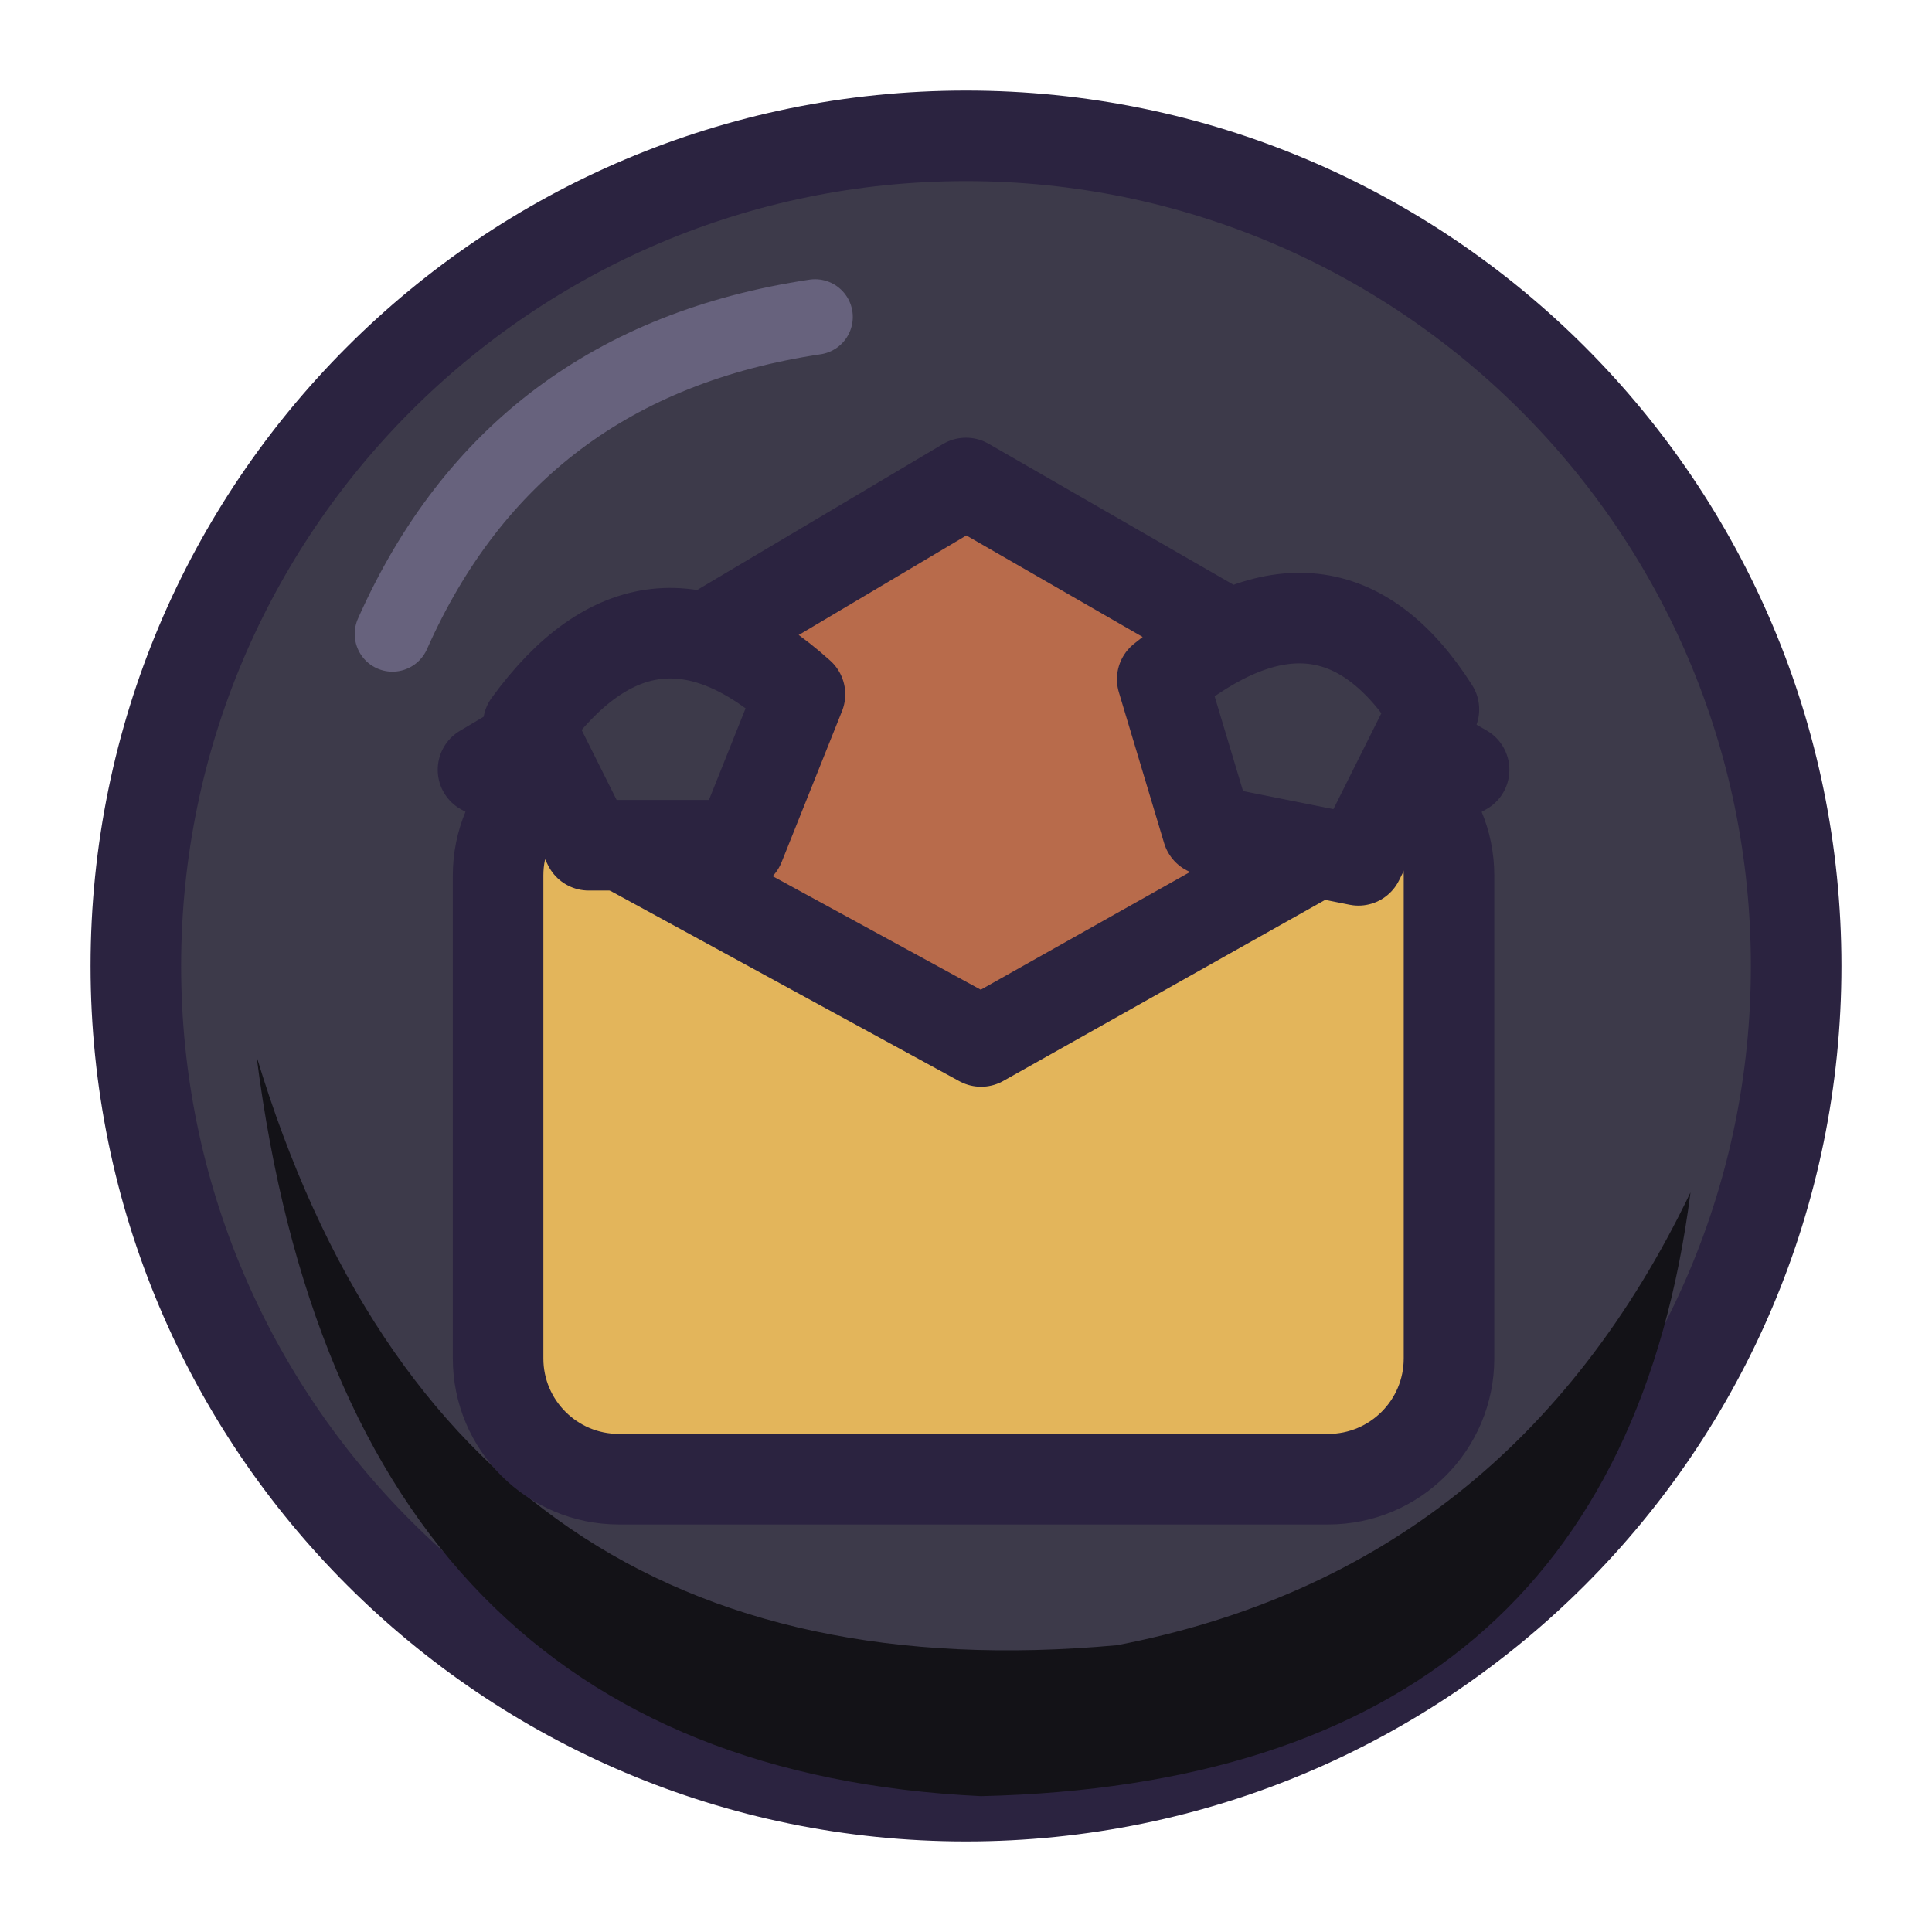
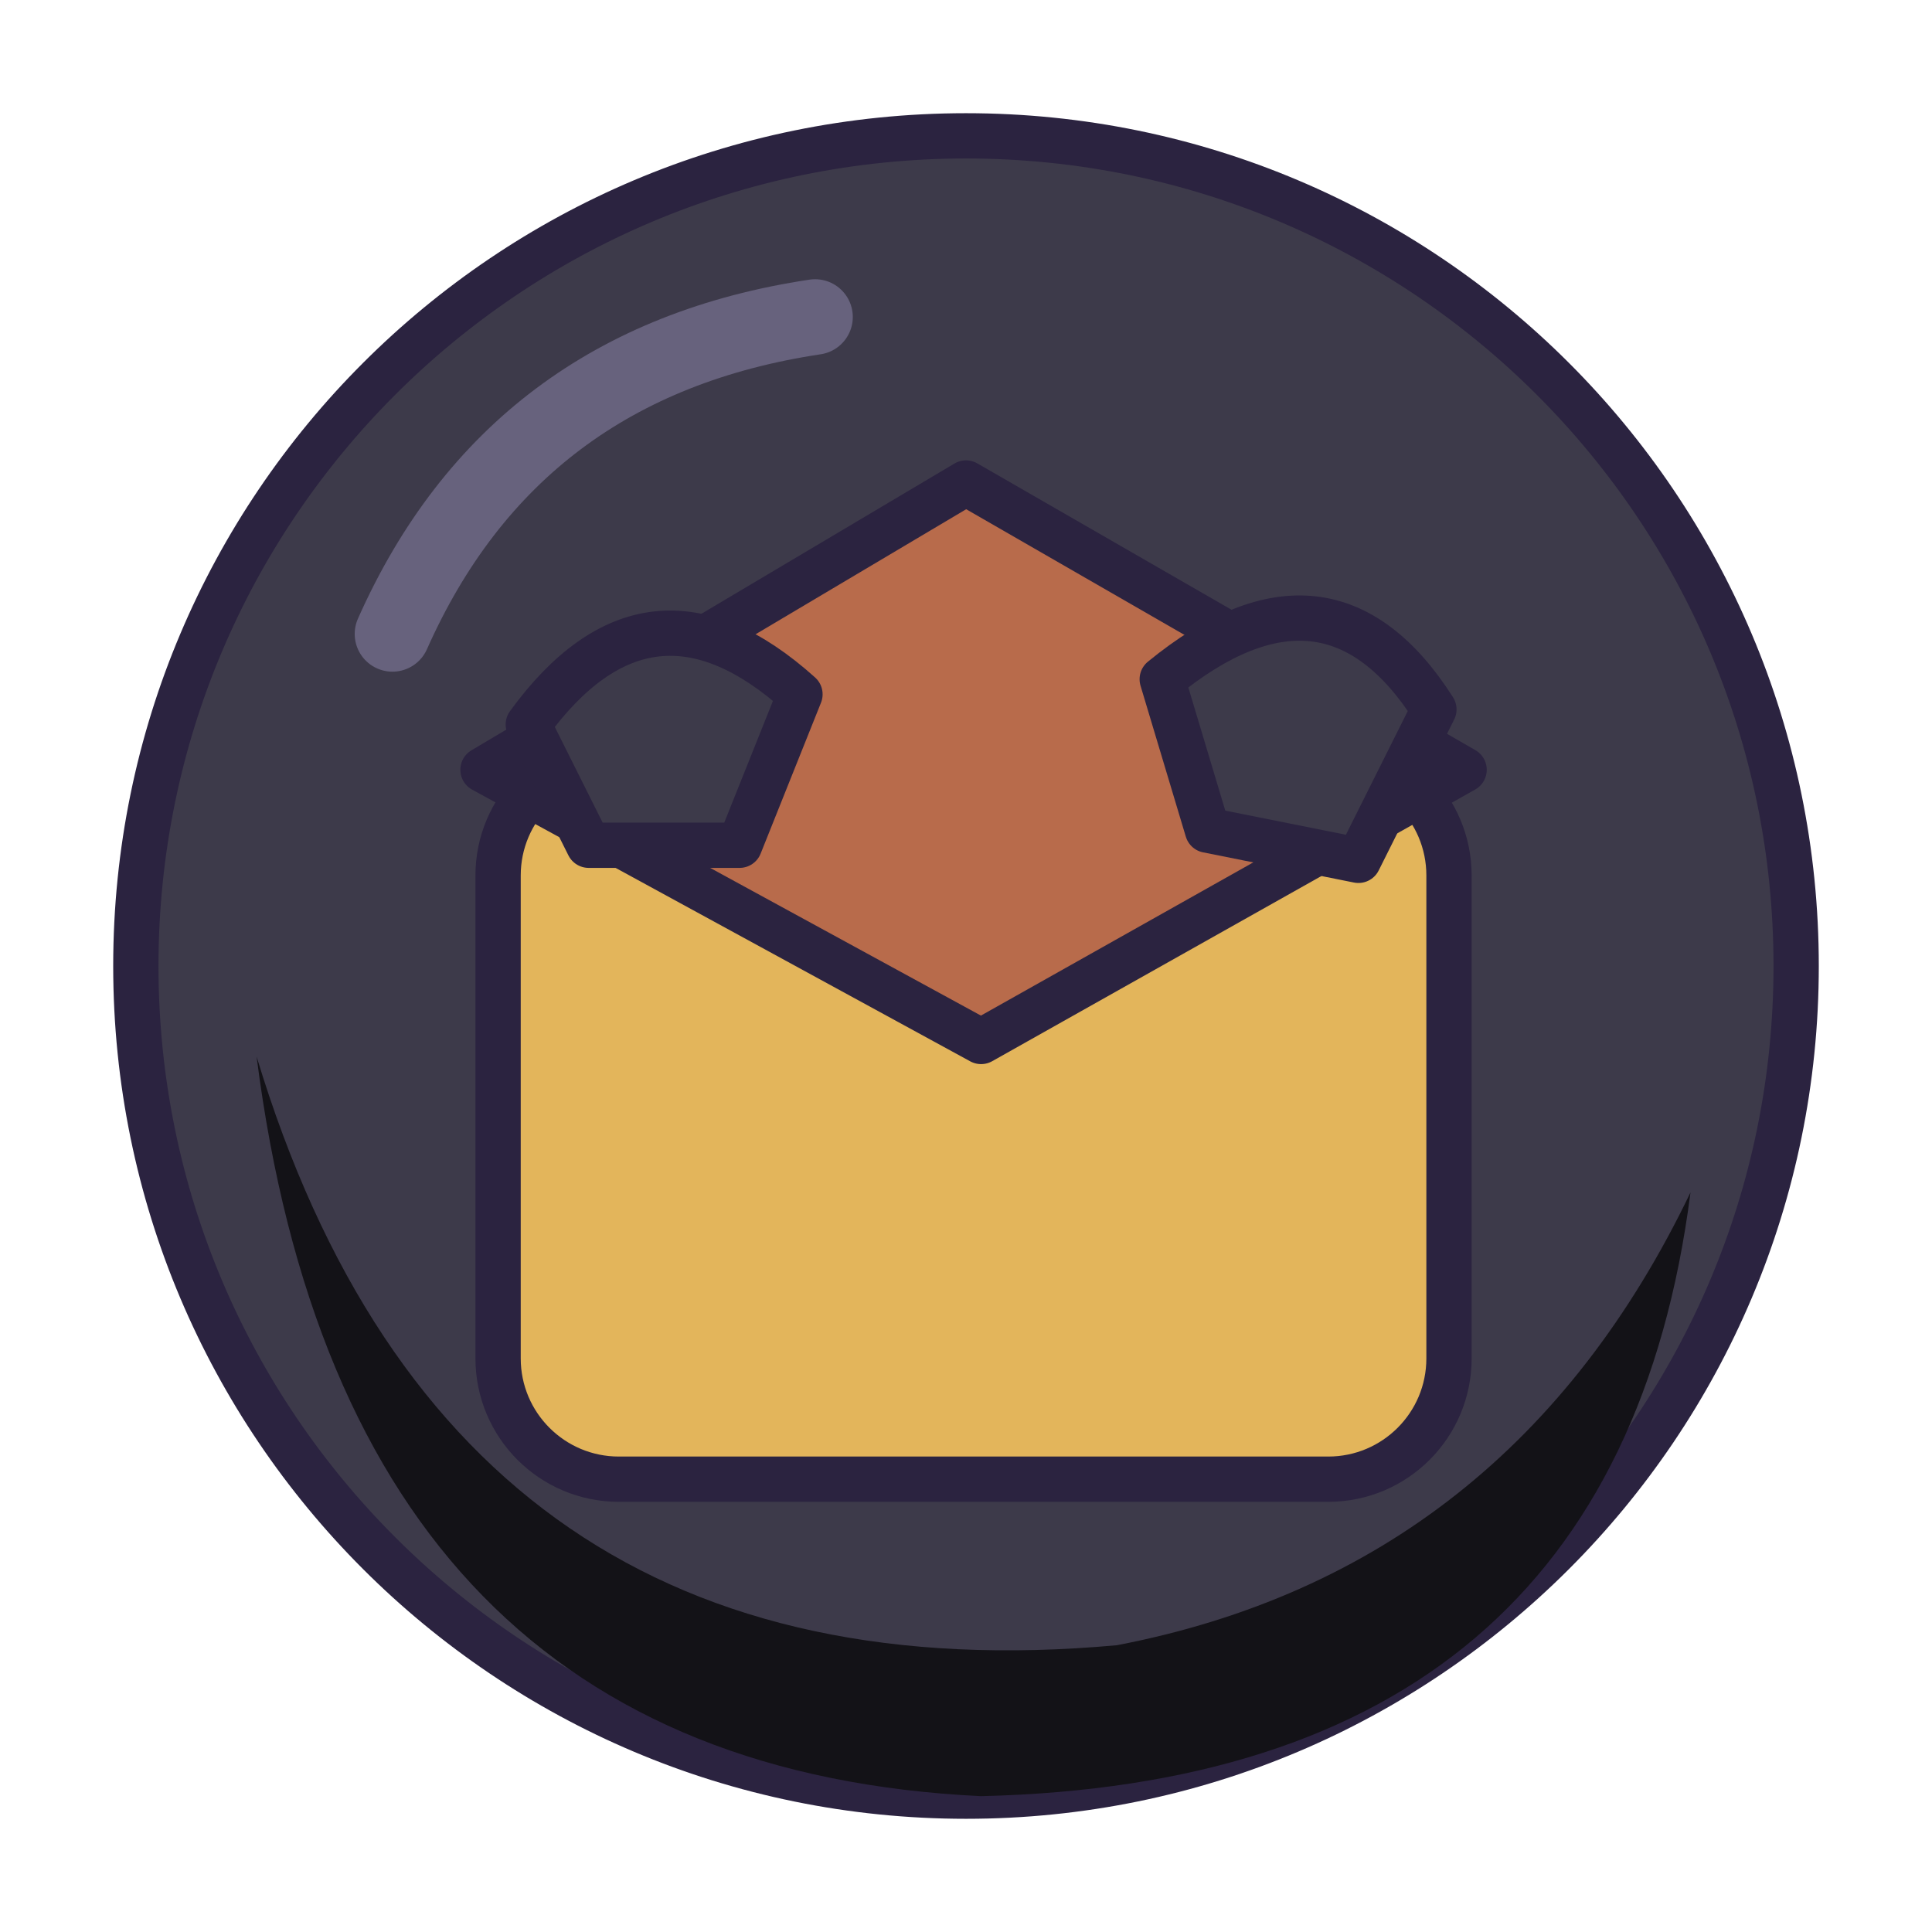
<svg xmlns="http://www.w3.org/2000/svg" version="1.1" viewBox="0 0 256 256" fill="none" stroke="#2B2340" stroke-width="6" stroke-linecap="round" stroke-linejoin="round">
-   <g transform="scale(2)">
+   <g transform="scale(2)" stroke-width="3">
    <ellipse cx="64" cy="64" rx="55" ry="55" fill="#3D3A4A" />
    <path d="M17 70Q30 113 74 109Q100 104 112 79Q107 118 65 119Q23 117 17 70Z" fill="#131217" stroke="none" />
    <path d="M26 42Q34 24 54 21" fill="none" stroke="#67627D" stroke-width="5" />
    <g id="symbol">
      <rect x="33" y="50" width="63" height="48" rx="8" fill="#E3B55B" />
      <path d="M32 51L64 32L97 51L65 69Z" fill="#B86B4B" />
      <path d="M35 48Q43 37 53 46L49 56L39 56Z" fill="#3D3A4A" />
      <path d="M77 45Q88 36 95 47L90 57L80 55Z" fill="#3D3A4A" />
    </g>
  </g>
</svg>
